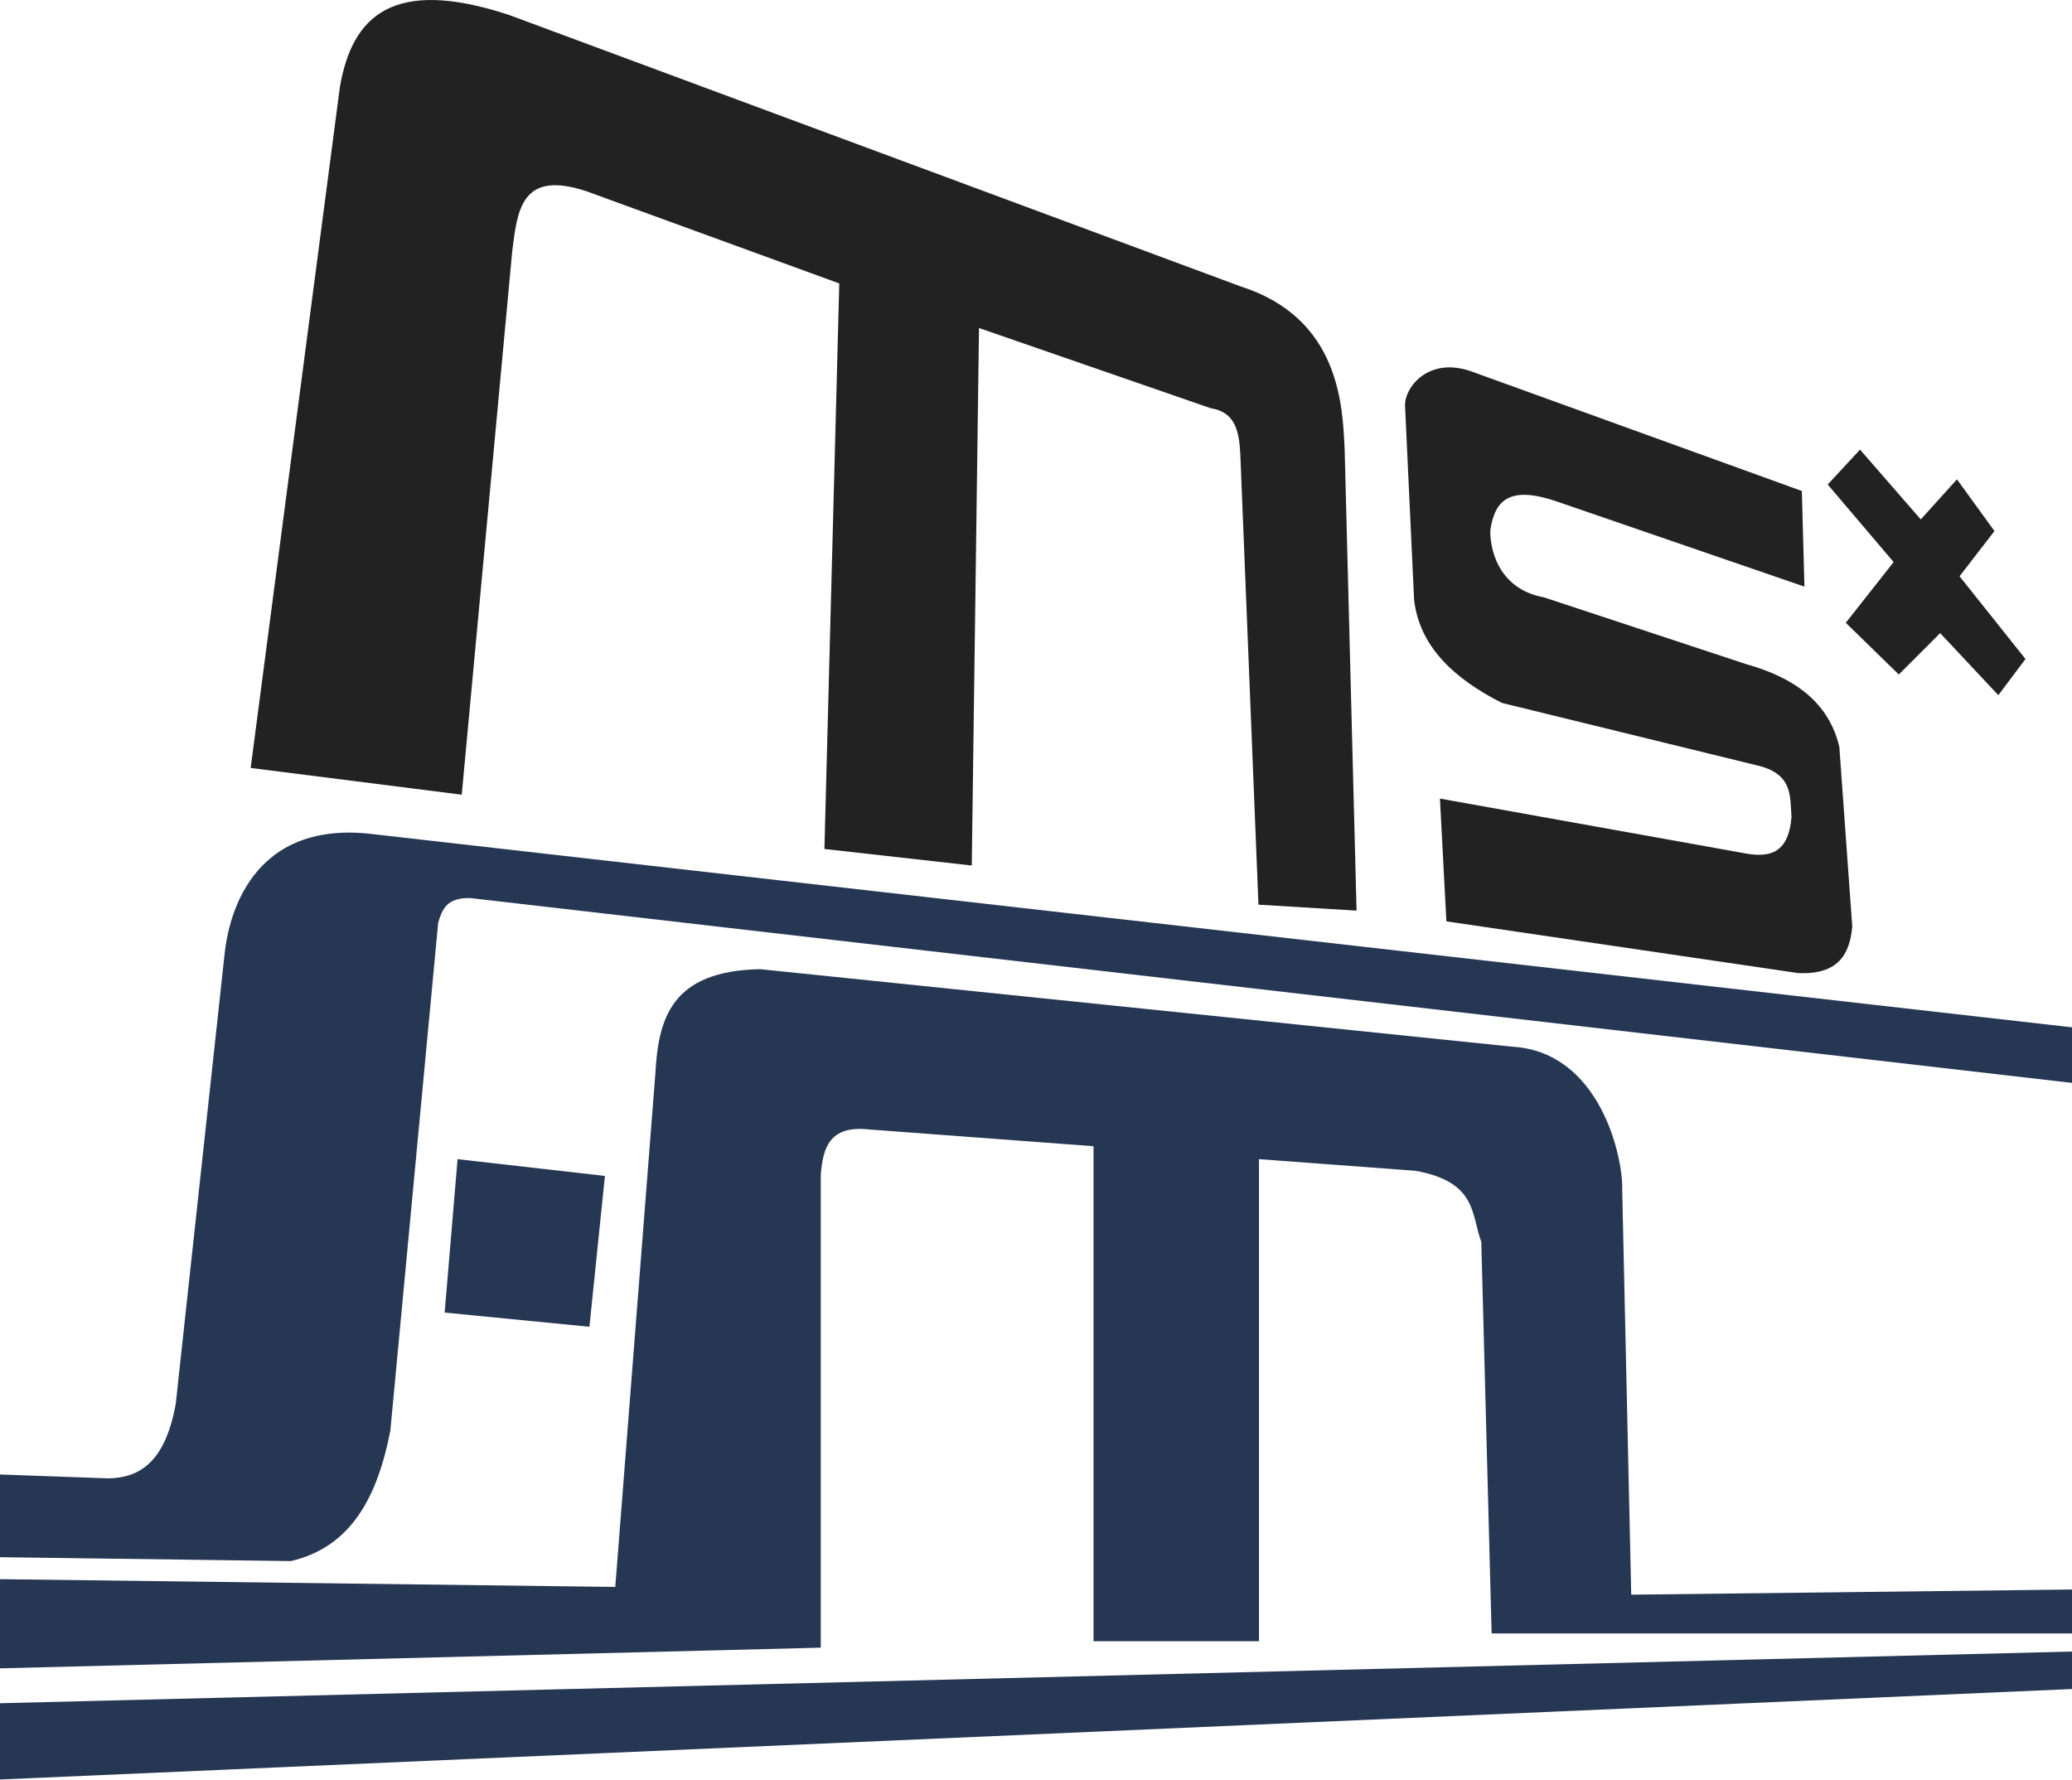
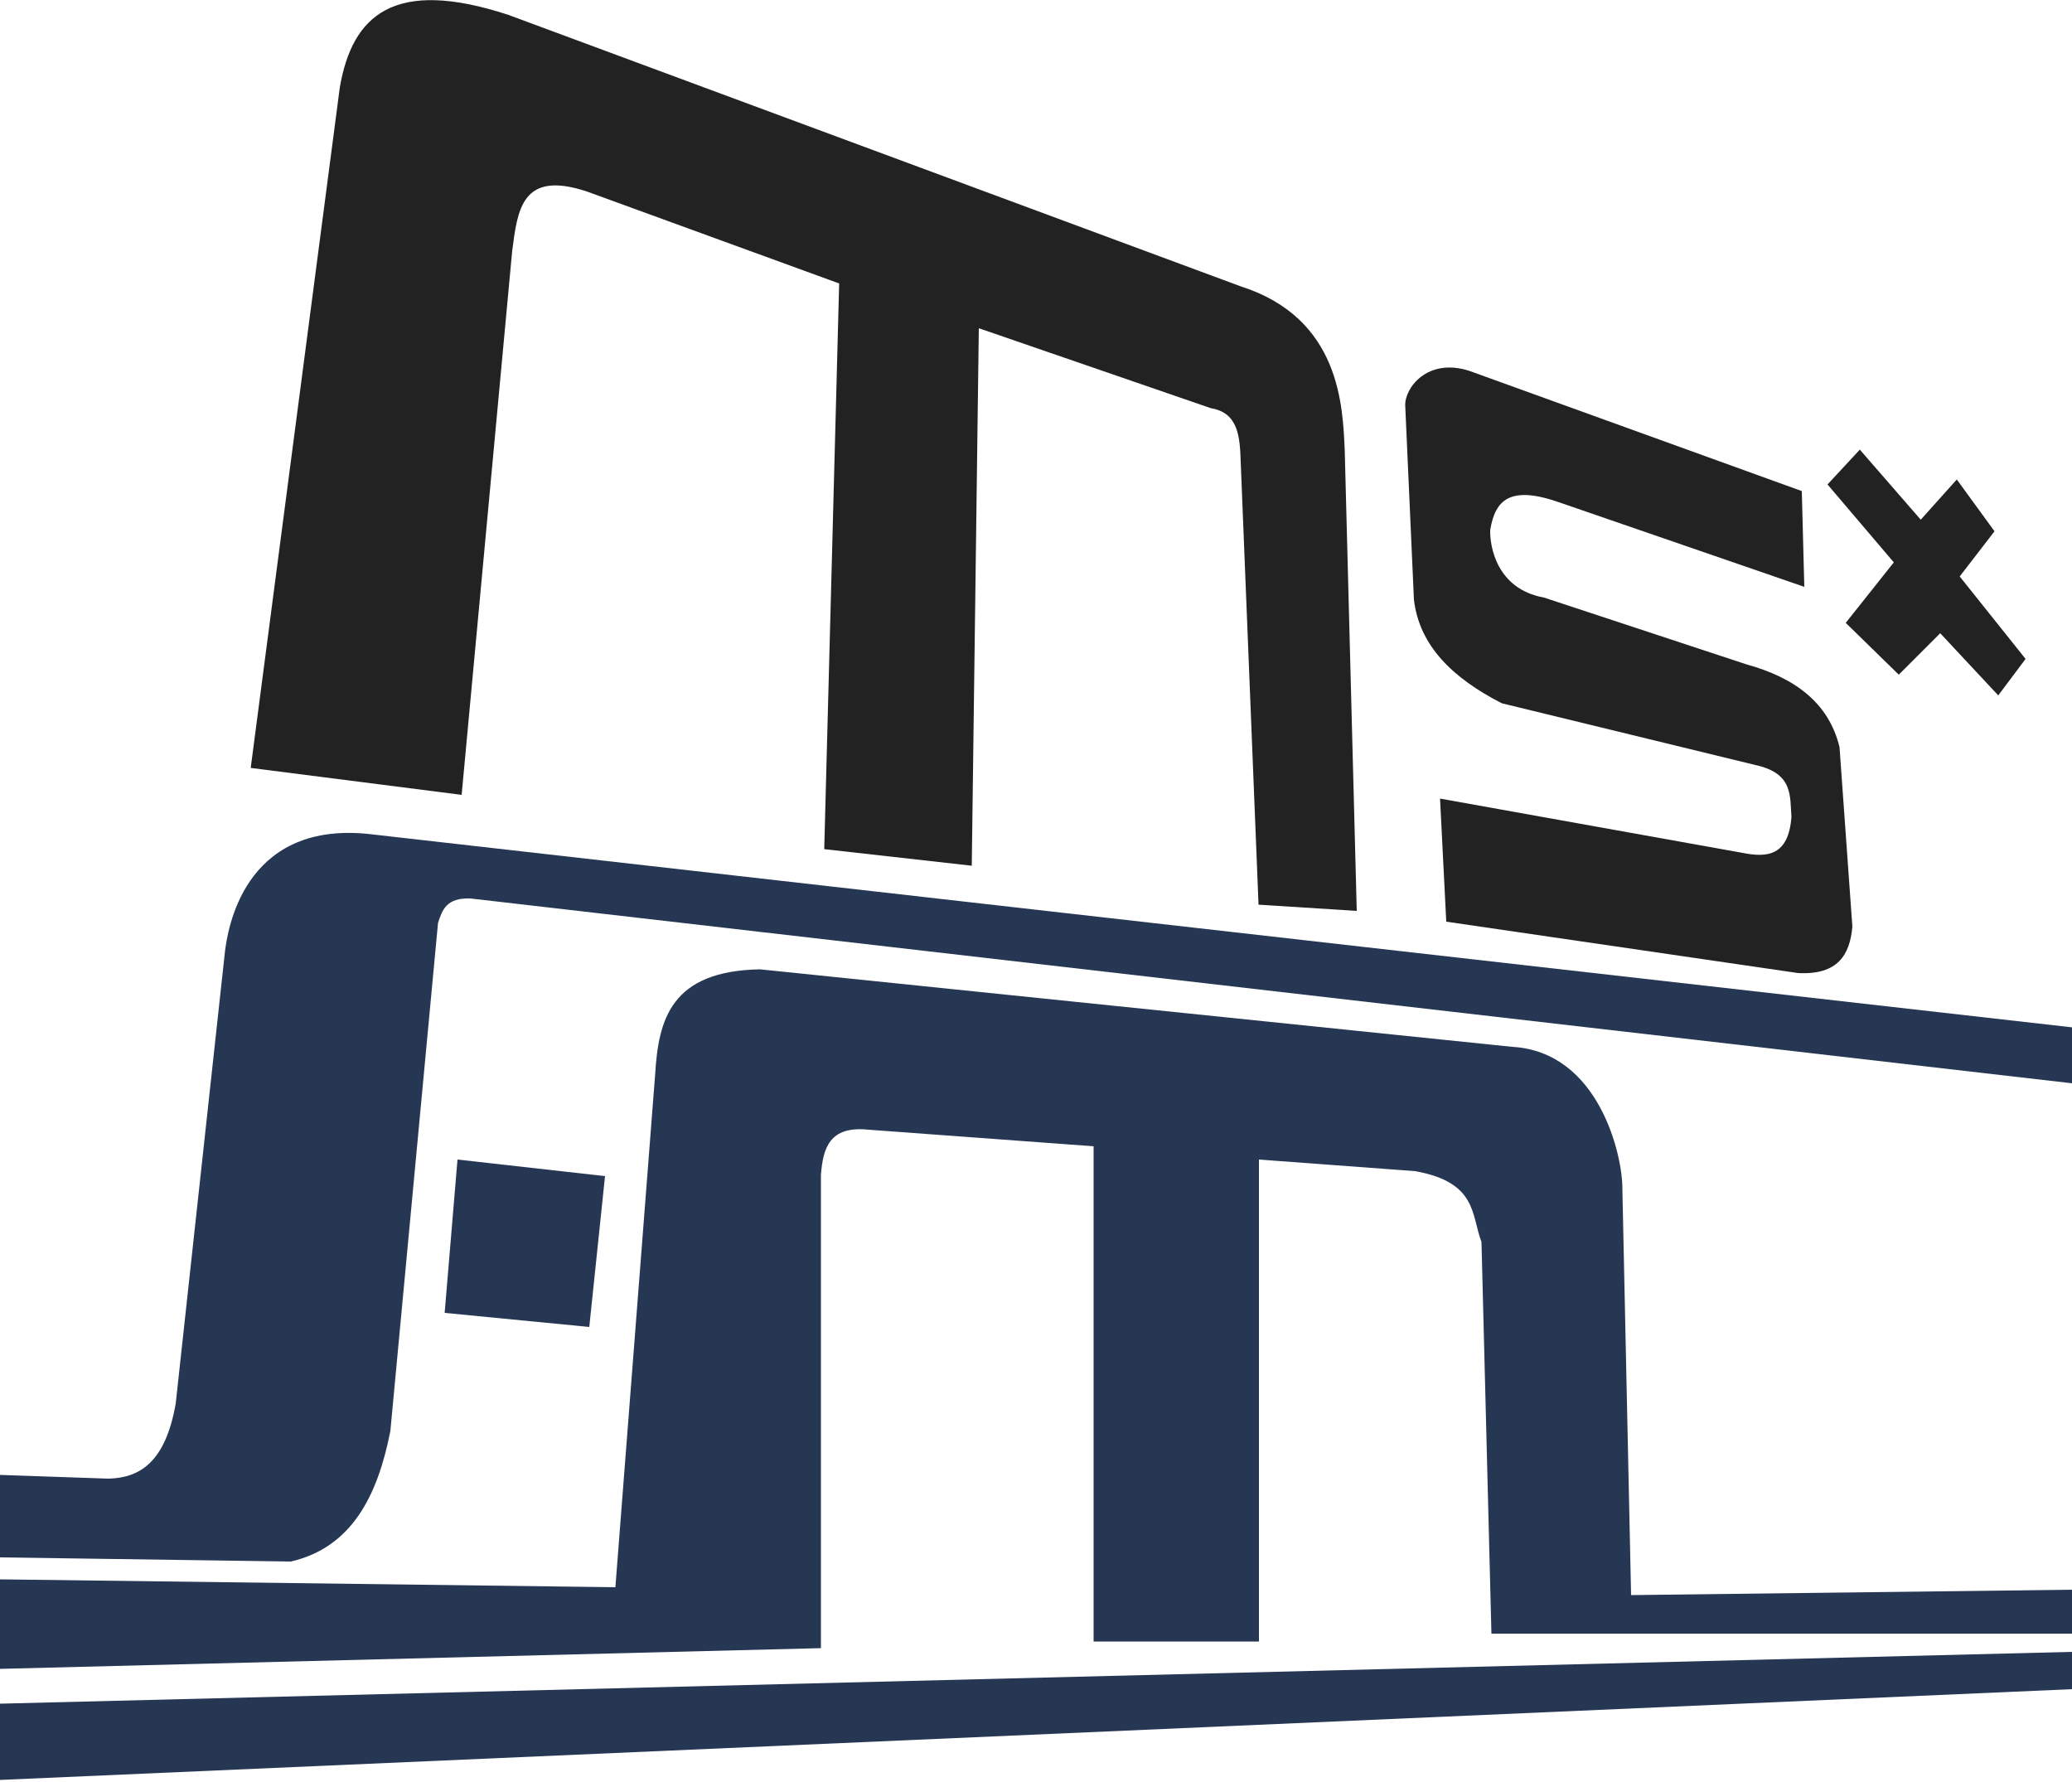
- <svg xmlns="http://www.w3.org/2000/svg" width="500" height="429.477" id="svg3006" version="1.1">
-   <defs id="defs3008" />
-   <g id="layer1" transform="translate(-305.69,-274.1662)">
-     <path style="fill:#222222;fill-opacity:1;stroke:none" d="m 417.113,465.965 -50.934,-6.456 21.521,-164.281 c 2.967,-17.392 12.973,-26.591 40.704,-17.498 l 176.663,65.562 c 24.078,7.693 24.608,28.992 25.108,39.456 l 2.87,111.194 -23.674,-1.435 -4.304,-106.89 c -0.227,-5.927 -0.452,-11.857 -7.174,-12.913 l -55.956,-19.369 -1.747,129.721 -35.557,-3.992 3.587,-136.49 -60.977,-22.239 c -15.7,-5.209 -16.689,4.406 -17.935,14.348 z" id="path3025" />
-     <path style="fill:#222222;fill-opacity:1;stroke:none" d="m 773.874,426.975 -9.981,9.981 -12.788,-12.477 11.541,-14.66 -15.908,-18.715 7.798,-8.422 14.66,16.843 8.734,-9.669 9.046,12.477 -8.422,10.917 15.908,19.963 -6.55,8.734 z" id="path3027" />
-     <path style="fill:#222222;fill-opacity:1;stroke:none" d="m 740.499,392.665 0.624,23.082 -58.952,-20.274 c -12.102,-4.346 -15.724,-0.725 -16.834,6.55 -0.193,3.724 1.381,14.222 12.958,16.322 l 48.792,16.117 c 11.651,3.246 19.937,9.246 22.458,19.963 l 3.119,43.356 c -0.599,6.731 -3.42,11.7 -13.1,11.229 l -84.841,-12.477 -1.56,-29.632 72.988,13.1 c 6.007,1.2 11.145,0.664 11.853,-8.734 -0.411,-5.021 0.455,-10.482 -8.734,-12.477 l -61.135,-14.972 c -11.933,-6.029 -19.972,-13.891 -21.21,-24.953 l -2.183,-46.787 c -0.141,-4.251 5.373,-11.733 15.596,-8.422 z" id="path3029" />
-     <path style="fill:#263754;fill-opacity:1;stroke:none" d="m 305.69,685.24 0,18.403 500,-21.834 0,-9.046 z" id="path3031" />
-     <path style="fill:#263754;fill-opacity:1;stroke:none" d="m 305.691,655.296 0,21.522 198.065,-4.991 0,-114.161 c 0.52,-6.361 2.007,-11.931 11.541,-10.917 l 54.273,4.055 0,119.463 39.925,0 0,-116.344 37.742,2.807 c 14.96,2.7 13.436,10.552 15.908,17.155 l 2.495,94.51 140.05,0 0,-10.605 -106.363,1.248 -2.183,-97.941 c 0.196,-7.862 -5.439,-33.095 -26.513,-34.311 L 489.097,508.073 c -21.607,0.407 -24.555,12.156 -25.265,25.265 l -9.669,123.83 z" id="path3033" />
-     <path style="fill:#263754;fill-opacity:1;stroke:none" d="m 305.691,630.031 0,19.962 70.181,0.936 c 14.655,-3.377 20.954,-15.707 24.017,-31.503 l 11.541,-122.582 c 0.944,-3.079 1.975,-6.1 7.798,-5.926 l 386.462,44.604 0,-13.412 -411.415,-46.787 c -30.2,-2.832 -33.709,23.795 -34.311,28.384 l -11.853,109.17 c -2.518,14.215 -8.74,17.935 -16.22,18.091 z" id="path3035" />
-     <path style="fill:#263754;fill-opacity:1;stroke:none" d="m 416.109,553.924 35.558,4.055 -3.743,36.403 -34.934,-3.431 z" id="path3037" />
-   </g>
+ <svg xmlns="http://www.w3.org/2000/svg" version="1.2" viewBox="0 0 500 430" width="500" height="430">
+   <style>.a{fill:#222}.b{fill:#263754}</style>
+   <path class="a" d="m111.4 191.8l-50.9-6.5 21.5-164.2c3-17.4 13-26.6 40.7-17.5l176.7 65.5c24.1 7.7 24.6 29 25.1 39.5l2.9 111.2-23.7-1.5-4.3-106.8c-0.2-6-0.5-11.9-7.2-13l-56-19.3-1.7 129.7-35.6-4 3.6-136.5-60.9-22.2c-15.7-5.2-16.7 4.4-18 14.3z" />
+   <path class="a" d="m468.2 152.8l-10 10-12.8-12.5 11.6-14.6-16-18.8 7.8-8.4 14.7 16.9 8.7-9.7 9.1 12.5-8.4 10.9 15.9 19.9-6.6 8.8z" />
+   <path class="a" d="m434.8 118.5l0.6 23.1-58.9-20.3c-12.1-4.3-15.7-0.7-16.9 6.6-0.1 3.7 1.4 14.2 13 16.3l48.8 16.1c11.6 3.2 19.9 9.2 22.5 20l3.1 43.3c-0.6 6.7-3.4 11.7-13.1 11.2l-84.9-12.4-1.5-29.7 73 13.1c6 1.2 11.1 0.7 11.8-8.7-0.4-5 0.5-10.5-8.7-12.5l-61.2-14.9c-11.9-6.1-19.9-13.9-21.2-25l-2.1-46.8c-0.2-4.2 5.3-11.7 15.5-8.4z" />
+   <path class="b" d="m0 411.1v18.4l500-21.9v-9z" />
+   <path class="b" d="m0 381.1v21.6l198.1-5v-114.2c0.5-6.4 2-11.9 11.5-10.9l54.3 4v119.5h39.9v-116.3l37.7 2.8c15 2.7 13.5 10.5 16 17.1l2.4 94.5h140.1v-10.6l-106.4 1.3-2.1-98c0.1-7.8-5.5-33.1-26.6-34.3l-181.5-18.7c-21.6 0.4-24.5 12.2-25.3 25.3l-9.6 123.8z" />
+   <path class="b" d="m0 355.9v19.9l70.2 1c14.6-3.4 20.9-15.7 24-31.5l11.5-122.6c1-3.1 2-6.1 7.8-5.9l386.5 44.6v-13.5l-411.4-46.7c-30.2-2.9-33.7 23.8-34.3 28.3l-11.9 109.2c-2.5 14.2-8.7 17.9-16.2 18.1z" />
+   <path class="b" d="m110.4 279.8l35.6 4-3.8 36.4-34.9-3.4z" />
</svg>
